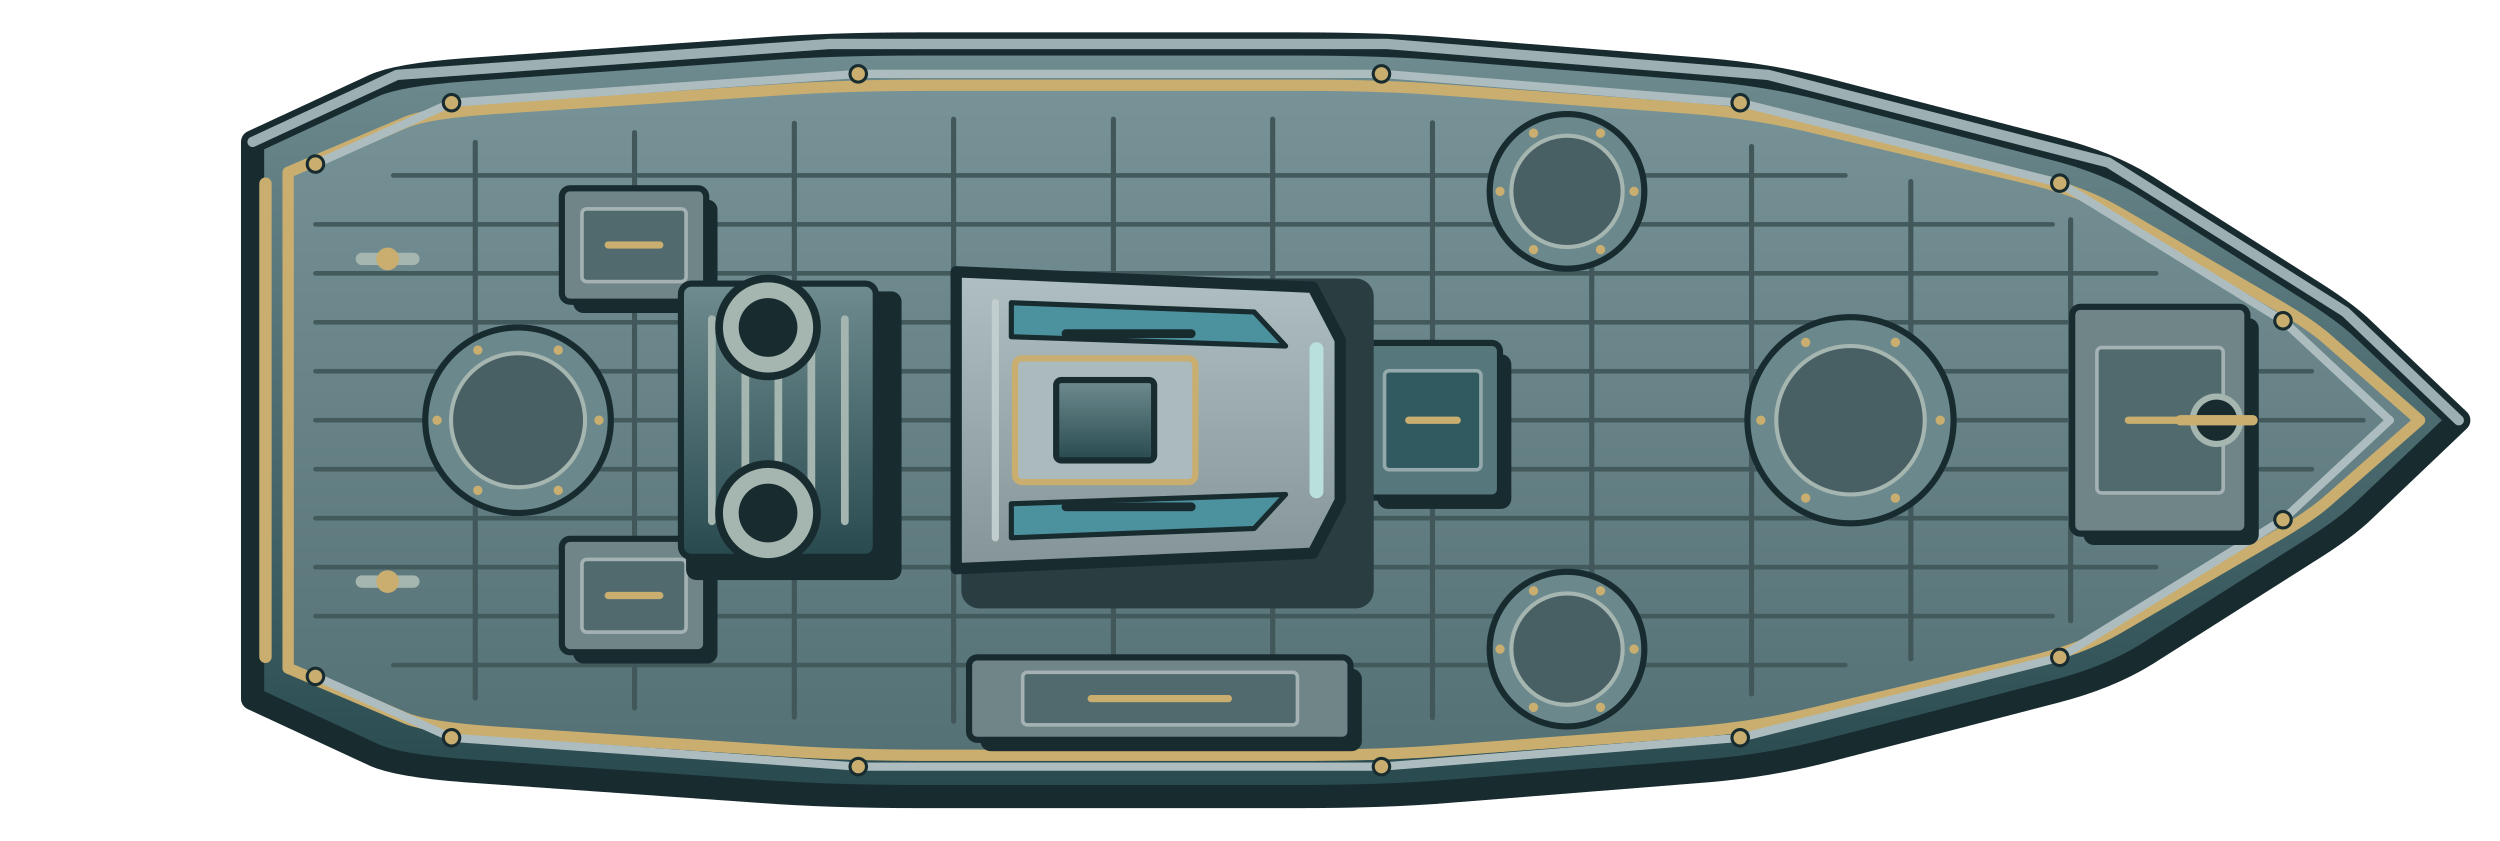
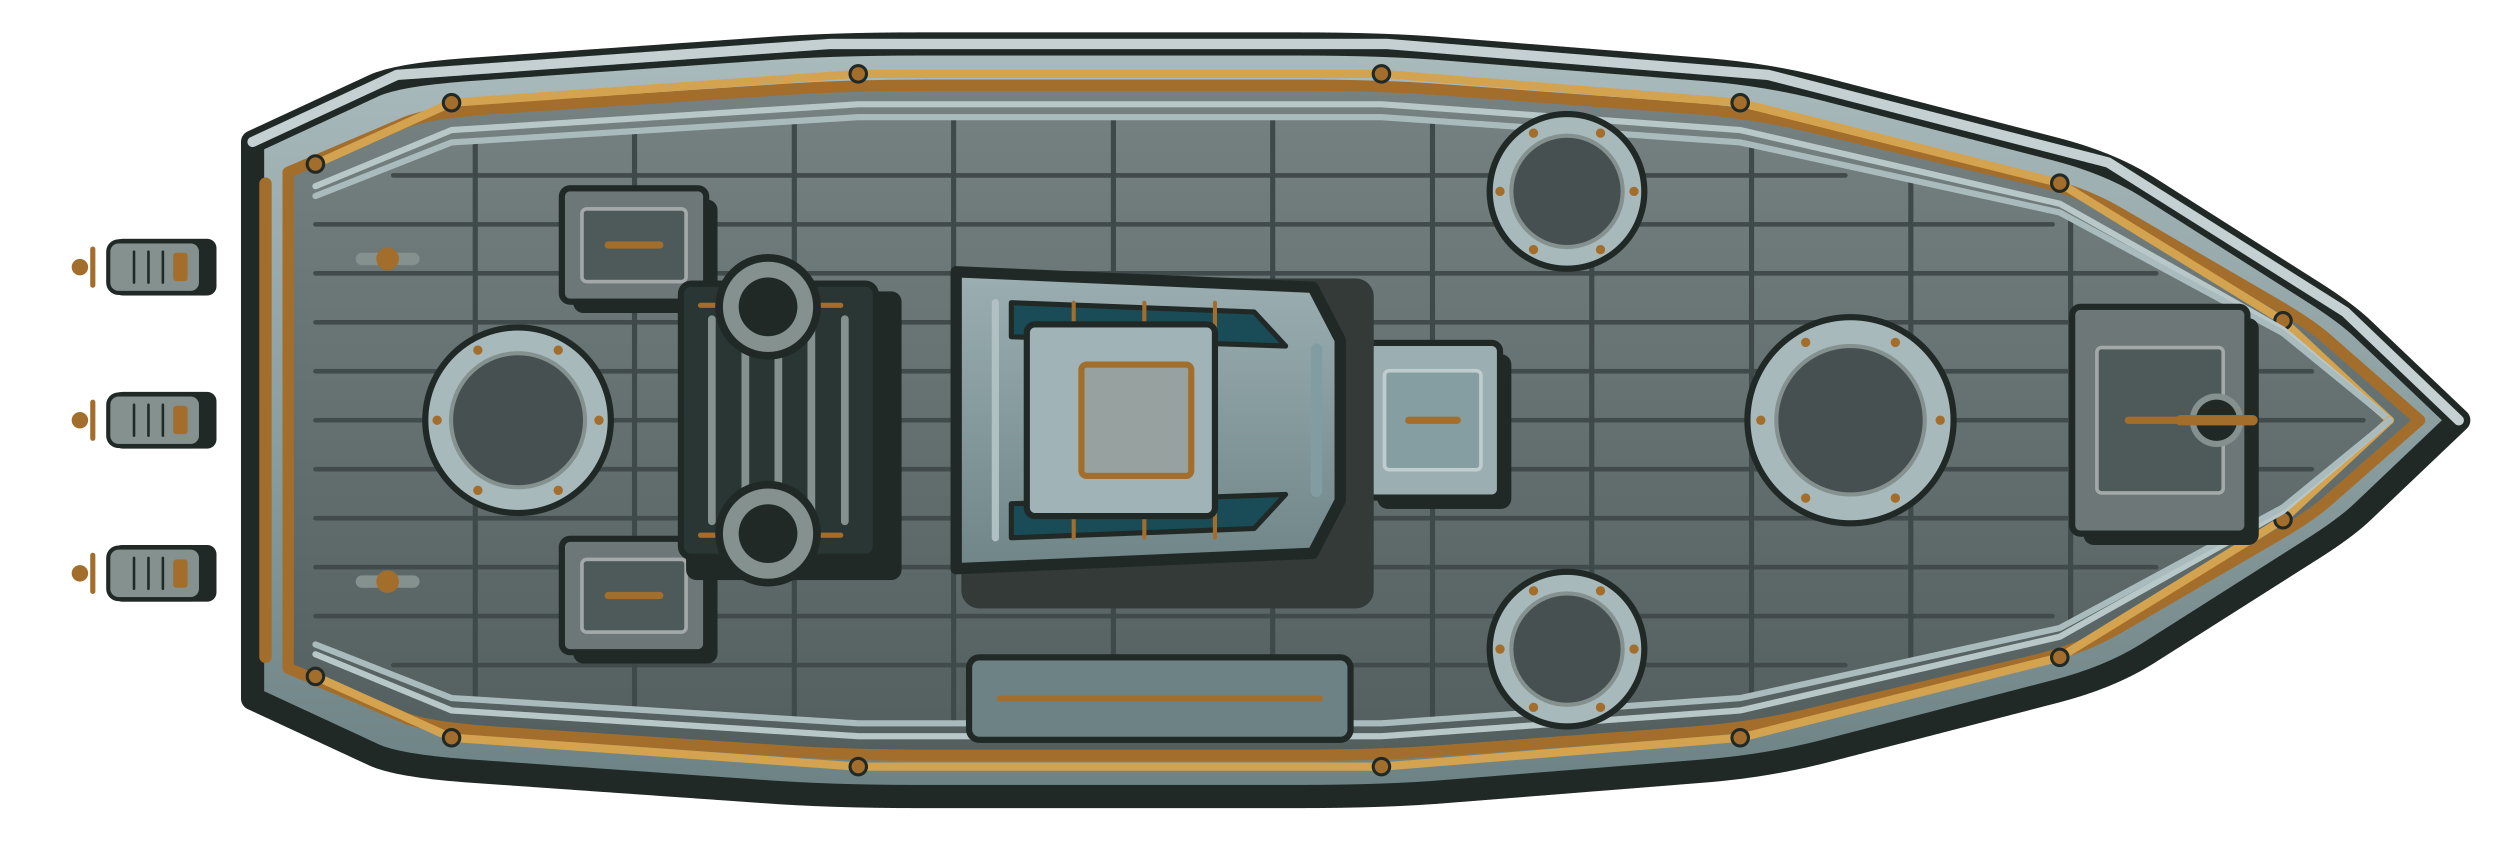
<svg xmlns="http://www.w3.org/2000/svg" width="699" height="235" viewBox="-2.53 -0.815 4.85 1.63">
  <defs>
    <linearGradient id="paint" x1="0" y1="0" x2="0" y2="1" gradientUnits="objectBoundingBox">
-       <stop stop-color="#6f8c90" />
-       <stop offset="1" stop-color="#284a4f" />
+       <stop stop-color="#aabbbd" />
+       <stop offset="1" stop-color="#6d8284" />
    </linearGradient>
  </defs>
  <defs>
    <linearGradient id="deck" x1="0" y1="0" x2="0" y2="1" gradientUnits="objectBoundingBox">
-       <stop stop-color="#789397" />
-       <stop offset="1" stop-color="#547175" />
+       <stop stop-color="#768181" />
+       <stop offset="1" stop-color="#535e5e" />
    </linearGradient>
  </defs>
+   <path d="M-2.04,-0.54 L-1.805,-0.649 Q-1.76,-0.67 -1.626,-0.68 L-1.054,-0.72 Q-0.92,-0.73 -0.747,-0.73 L-0.013,-0.73 Q0.16,-0.73 0.278,-0.72 L0.782,-0.68 Q0.9,-0.67 1.006,-0.643 L1.454,-0.527 Q1.56,-0.5 1.634,-0.454 L1.946,-0.256 Q2.02,-0.21 2.055,-0.176 L2.24,0 L2.055,0.176 Q2.02,0.21 1.946,0.256 L1.634,0.454 Q1.56,0.5 1.454,0.527 L1.006,0.643 Q0.9,0.67 0.782,0.68 L0.278,0.72 Q0.16,0.73 -0.013,0.73 L-0.747,0.73 Q-0.92,0.73 -1.054,0.72 L-1.626,0.68 Q-1.76,0.67 -1.805,0.649 L-2.04,0.54 Z" fill="url(#paint)" stroke="#212926" stroke-width="0.045" stroke-linejoin="round" stroke-linecap="round" />
+   <path d="M-1.971,-0.481 L-1.743,-0.578 Q-1.7,-0.596 -1.57,-0.605 L-1.019,-0.641 Q-0.889,-0.65 -0.722,-0.65 L-0.012,-0.65 Q0.155,-0.65 0.269,-0.641 L0.755,-0.605 Q0.869,-0.596 0.971,-0.572 L1.405,-0.469 Q1.507,-0.445 1.578,-0.404 L1.88,-0.228 Q1.951,-0.187 1.985,-0.157 L2.164,0 L1.985,0.157 Q1.951,0.187 1.88,0.228 L1.578,0.404 Q1.507,0.445 1.405,0.469 L0.971,0.572 Q0.869,0.596 0.755,0.605 L0.269,0.641 Q0.155,0.65 -0.012,0.65 L-0.722,0.65 Q-0.889,0.65 -1.019,0.641 L-1.57,0.605 Q-1.7,0.596 -1.743,0.578 L-1.971,0.481 Z" fill="url(#deck)" stroke="#a36e2b" stroke-width="0.022" stroke-linejoin="round" stroke-linecap="round" />
+   <path d="M-1.767,-0.475 L1.05,-0.475" fill="none" stroke="#424b4b" stroke-width="0.009" stroke-linejoin="round" stroke-linecap="round" />
+   <path d="M-1.918,-0.38 L1.452,-0.38" fill="none" stroke="#424b4b" stroke-width="0.009" stroke-linejoin="round" stroke-linecap="round" />
+   <path d="M-1.918,-0.285 L1.653,-0.285" fill="none" stroke="#424b4b" stroke-width="0.009" stroke-linejoin="round" stroke-linecap="round" />
+   <path d="M-1.918,-0.19 L1.804,-0.19" fill="none" stroke="#424b4b" stroke-width="0.009" stroke-linejoin="round" stroke-linecap="round" />
+   <path d="M-1.918,-0.095 L1.955,-0.095" fill="none" stroke="#424b4b" stroke-width="0.009" stroke-linejoin="round" stroke-linecap="round" />
+   <path d="M-1.918,0 L2.055,0" fill="none" stroke="#424b4b" stroke-width="0.009" stroke-linejoin="round" stroke-linecap="round" />
+   <path d="M-1.918,0.095 L1.955,0.095" fill="none" stroke="#424b4b" stroke-width="0.009" stroke-linejoin="round" stroke-linecap="round" />
+   <path d="M-1.918,0.19 L1.804,0.19" fill="none" stroke="#424b4b" stroke-width="0.009" stroke-linejoin="round" stroke-linecap="round" />
+   <path d="M-1.918,0.285 L1.653,0.285" fill="none" stroke="#424b4b" stroke-width="0.009" stroke-linejoin="round" stroke-linecap="round" />
+   <path d="M-1.918,0.38 L1.452,0.38" fill="none" stroke="#424b4b" stroke-width="0.009" stroke-linejoin="round" stroke-linecap="round" />
+   <path d="M-1.767,0.475 L1.05,0.475" fill="none" stroke="#424b4b" stroke-width="0.009" stroke-linejoin="round" stroke-linecap="round" />
+   <path d="M-1.608,-0.539 L-1.608,0.539" fill="none" stroke="#404949" stroke-width="0.01" stroke-linejoin="round" stroke-linecap="round" />
+   <path d="M-1.299,-0.558 L-1.299,0.558" fill="none" stroke="#404949" stroke-width="0.01" stroke-linejoin="round" stroke-linecap="round" />
+   <path d="M-0.989,-0.576 L-0.989,0.576" fill="none" stroke="#404949" stroke-width="0.01" stroke-linejoin="round" stroke-linecap="round" />
+   <path d="M-0.68,-0.584 L-0.68,0.584" fill="none" stroke="#404949" stroke-width="0.01" stroke-linejoin="round" stroke-linecap="round" />
+   <path d="M-0.37,-0.584 L-0.37,0.584" fill="none" stroke="#404949" stroke-width="0.01" stroke-linejoin="round" stroke-linecap="round" />
+   <path d="M-0.061,-0.584 L-0.061,0.584" fill="none" stroke="#404949" stroke-width="0.01" stroke-linejoin="round" stroke-linecap="round" />
+   <path d="M0.249,-0.577 L0.249,0.577" fill="none" stroke="#404949" stroke-width="0.01" stroke-linejoin="round" stroke-linecap="round" />
+   <path d="M0.558,-0.556 L0.558,0.556" fill="none" stroke="#404949" stroke-width="0.01" stroke-linejoin="round" stroke-linecap="round" />
+   <path d="M0.868,-0.531 L0.868,0.531" fill="none" stroke="#404949" stroke-width="0.01" stroke-linejoin="round" stroke-linecap="round" />
+   <path d="M1.177,-0.463 L1.177,0.463" fill="none" stroke="#404949" stroke-width="0.01" stroke-linejoin="round" stroke-linecap="round" />
+   <path d="M1.487,-0.389 L1.487,0.389" fill="none" stroke="#404949" stroke-width="0.01" stroke-linejoin="round" stroke-linecap="round" />
+   <path d="M-1.918,-0.497 L-1.654,-0.616 L-0.865,-0.672 L0.15,-0.672 L0.846,-0.616 L1.466,-0.46 L1.899,-0.193 L2.106,0" fill="none" stroke="#d4a34f" stroke-width="0.016" stroke-linejoin="round" stroke-linecap="round" />
+   <circle cx="-1.918" cy="-0.497" r="0.016" fill="#a36e2b" stroke="#212926" stroke-width="0.006" />
+   <circle cx="-1.654" cy="-0.616" r="0.016" fill="#a36e2b" stroke="#212926" stroke-width="0.006" />
+   <circle cx="-0.865" cy="-0.672" r="0.016" fill="#a36e2b" stroke="#212926" stroke-width="0.006" />
+   <circle cx="0.15" cy="-0.672" r="0.016" fill="#a36e2b" stroke="#212926" stroke-width="0.006" />
+   <circle cx="0.846" cy="-0.616" r="0.016" fill="#a36e2b" stroke="#212926" stroke-width="0.006" />
+   <circle cx="1.466" cy="-0.46" r="0.016" fill="#a36e2b" stroke="#212926" stroke-width="0.006" />
+   <circle cx="1.899" cy="-0.193" r="0.016" fill="#a36e2b" stroke="#212926" stroke-width="0.006" />
+   <path d="M-1.918,-0.454 L-1.654,-0.563 L-0.865,-0.613 L0.15,-0.613 L0.846,-0.563 L1.466,-0.42 L1.899,-0.176 L2.106,0" fill="none" stroke="#b8c7c8" stroke-width="0.012" stroke-linejoin="round" stroke-linecap="round" />
+   <path d="M-1.918,-0.435 L-1.654,-0.539 L-0.865,-0.588 L0.15,-0.588 L0.846,-0.539 L1.466,-0.403 L1.899,-0.169 L2.106,0" fill="none" stroke="#aabbbd" stroke-width="0.012" stroke-linejoin="round" stroke-linecap="round" />
+   <path d="M-1.918,0.497 L-1.654,0.616 L-0.865,0.672 L0.15,0.672 L0.846,0.616 L1.466,0.46 L1.899,0.193 L2.106,0" fill="none" stroke="#d4a34f" stroke-width="0.016" stroke-linejoin="round" stroke-linecap="round" />
+   <circle cx="-1.918" cy="0.497" r="0.016" fill="#a36e2b" stroke="#212926" stroke-width="0.006" />
+   <circle cx="-1.654" cy="0.616" r="0.016" fill="#a36e2b" stroke="#212926" stroke-width="0.006" />
+   <circle cx="-0.865" cy="0.672" r="0.016" fill="#a36e2b" stroke="#212926" stroke-width="0.006" />
+   <circle cx="0.15" cy="0.672" r="0.016" fill="#a36e2b" stroke="#212926" stroke-width="0.006" />
+   <circle cx="0.846" cy="0.616" r="0.016" fill="#a36e2b" stroke="#212926" stroke-width="0.006" />
+   <circle cx="1.466" cy="0.46" r="0.016" fill="#a36e2b" stroke="#212926" stroke-width="0.006" />
+   <circle cx="1.899" cy="0.193" r="0.016" fill="#a36e2b" stroke="#212926" stroke-width="0.006" />
+   <path d="M-1.918,0.454 L-1.654,0.563 L-0.865,0.613 L0.15,0.613 L0.846,0.563 L1.466,0.42 L1.899,0.176 L2.106,0" fill="none" stroke="#b8c7c8" stroke-width="0.012" stroke-linejoin="round" stroke-linecap="round" />
+   <path d="M-1.918,0.435 L-1.654,0.539 L-0.865,0.588 L0.15,0.588 L0.846,0.539 L1.466,0.403 L1.899,0.169 L2.106,0" fill="none" stroke="#aabbbd" stroke-width="0.012" stroke-linejoin="round" stroke-linecap="round" />
+   <path d="M-2.04,-0.54 L-1.76,-0.67 L-0.92,-0.73 L0.16,-0.73 L0.9,-0.67 L1.56,-0.5 L2.02,-0.21 L2.24,0" fill="none" stroke="#c4d0d2" stroke-width="0.02" stroke-linejoin="round" stroke-linecap="round" />
+   <path d="M-2.015,-0.459 L-2.015,0.459" fill="none" stroke="#a36e2b" stroke-width="0.024" stroke-linejoin="round" stroke-linecap="round" />
+   <rect x="-0.65" y="0.46" width="0.74" height="0.16" rx="0.02" fill="#6d8284" stroke="#212926" stroke-width="0.012" />
+   <path d="M-0.591,0.54 L0.031,0.54" fill="none" stroke="#a36e2b" stroke-width="0.011" stroke-linejoin="round" stroke-linecap="round" />
+   <rect x="1.512" y="-0.198" width="0.34" height="0.44" rx="0.02" fill="#212926" />
+   <rect x="1.49" y="-0.22" width="0.34" height="0.44" rx="0.016" fill="#6e7777" stroke="#212926" stroke-width="0.012" />
+   <rect x="1.538" y="-0.141" width="0.245" height="0.282" rx="0.009" fill="#4e5959" stroke="#a3a9a9" stroke-width="0.007" />
+   <path d="M1.599,0 L1.721,0" fill="none" stroke="#a36e2b" stroke-width="0.014" stroke-linejoin="round" stroke-linecap="round" />
+   <rect x="-1.418" y="-0.428" width="0.28" height="0.22" rx="0.02" fill="#212926" />
+   <rect x="-1.44" y="-0.45" width="0.28" height="0.22" rx="0.016" fill="#6e7777" stroke="#212926" stroke-width="0.012" />
+   <rect x="-1.401" y="-0.41" width="0.202" height="0.141" rx="0.009" fill="#4e5959" stroke="#a3a9a9" stroke-width="0.007" />
+   <path d="M-1.35,-0.34 L-1.25,-0.34" fill="none" stroke="#a36e2b" stroke-width="0.014" stroke-linejoin="round" stroke-linecap="round" />
+   <rect x="-1.418" y="0.252" width="0.28" height="0.22" rx="0.02" fill="#212926" />
+   <rect x="-1.44" y="0.23" width="0.28" height="0.22" rx="0.016" fill="#6e7777" stroke="#212926" stroke-width="0.012" />
+   <rect x="-1.401" y="0.27" width="0.202" height="0.141" rx="0.009" fill="#4e5959" stroke="#a3a9a9" stroke-width="0.007" />
+   <path d="M-1.35,0.34 L-1.25,0.34" fill="none" stroke="#a36e2b" stroke-width="0.014" stroke-linejoin="round" stroke-linecap="round" />
+   <rect x="0.142" y="-0.128" width="0.26" height="0.3" rx="0.02" fill="#212926" />
+   <rect x="0.12" y="-0.15" width="0.26" height="0.3" rx="0.016" fill="#9bafb2" stroke="#212926" stroke-width="0.012" />
+   <rect x="0.156" y="-0.096" width="0.187" height="0.192" rx="0.009" fill="#859ea1" stroke="#c0cdce" stroke-width="0.007" />
+   <path d="M0.203,0 L0.297,0" fill="none" stroke="#a36e2b" stroke-width="0.014" stroke-linejoin="round" stroke-linecap="round" />
+   <rect x="-1.199" y="-0.25" width="0.418" height="0.56" rx="0.02" fill="#212926" />
+   <rect x="-1.209" y="-0.265" width="0.378" height="0.53" rx="0.02" fill="#293633" stroke="#212926" stroke-width="0.012" />
+   <path d="M-1.149,-0.196 L-1.149,0.196" fill="none" stroke="#85918f" stroke-width="0.015" stroke-linejoin="round" stroke-linecap="round" />
+   <path d="M-1.084,-0.196 L-1.084,0.196" fill="none" stroke="#85918f" stroke-width="0.015" stroke-linejoin="round" stroke-linecap="round" />
+   <path d="M-1.02,-0.196 L-1.02,0.196" fill="none" stroke="#85918f" stroke-width="0.015" stroke-linejoin="round" stroke-linecap="round" />
+   <path d="M-0.956,-0.196 L-0.956,0.196" fill="none" stroke="#85918f" stroke-width="0.015" stroke-linejoin="round" stroke-linecap="round" />
+   <path d="M-0.891,-0.196 L-0.891,0.196" fill="none" stroke="#85918f" stroke-width="0.015" stroke-linejoin="round" stroke-linecap="round" />
+   <path d="M-1.171,-0.223 L-0.899,-0.223" fill="none" stroke="#a36e2b" stroke-width="0.01" stroke-linejoin="round" stroke-linecap="round" />
+   <path d="M-1.171,0.223 L-0.899,0.223" fill="none" stroke="#a36e2b" stroke-width="0.01" stroke-linejoin="round" stroke-linecap="round" />
+   <circle cx="-1.04" cy="-0.22" r="0.095" fill="#85918f" stroke="#212926" stroke-width="0.015" />
+   <circle cx="-1.04" cy="-0.22" r="0.057" fill="#212926" />
+   <circle cx="-1.04" cy="0.22" r="0.095" fill="#85918f" stroke="#212926" stroke-width="0.015" />
+   <circle cx="-1.04" cy="0.22" r="0.057" fill="#212926" />
+   <rect x="-2.31" y="-0.352" width="0.2" height="0.11" rx="0.018" fill="#212926" />
+   <rect x="-2.32" y="-0.347" width="0.18" height="0.1" rx="0.02" fill="#85918f" stroke="#212926" stroke-width="0.008" />
+   <path d="M-2.27,-0.327 L-2.27,-0.267" fill="none" stroke="#212926" stroke-width="0.005" stroke-linejoin="round" stroke-linecap="round" />
+   <path d="M-2.242,-0.327 L-2.242,-0.267" fill="none" stroke="#212926" stroke-width="0.005" stroke-linejoin="round" stroke-linecap="round" />
+   <path d="M-2.214,-0.327 L-2.214,-0.267" fill="none" stroke="#212926" stroke-width="0.005" stroke-linejoin="round" stroke-linecap="round" />
+   <rect x="-2.194" y="-0.325" width="0.028" height="0.055" rx="0.006" fill="#a36e2b" />
+   <path d="M-2.35,-0.332 L-2.35,-0.262" fill="none" stroke="#a36e2b" stroke-width="0.01" stroke-linejoin="round" stroke-linecap="round" />
+   <circle cx="-2.375" cy="-0.297" r="0.016" fill="#a36e2b" />
+   <rect x="-2.31" y="-0.055" width="0.2" height="0.11" rx="0.018" fill="#212926" />
+   <rect x="-2.32" y="-0.05" width="0.18" height="0.1" rx="0.02" fill="#85918f" stroke="#212926" stroke-width="0.008" />
+   <path d="M-2.27,-0.03 L-2.27,0.03" fill="none" stroke="#212926" stroke-width="0.005" stroke-linejoin="round" stroke-linecap="round" />
+   <path d="M-2.242,-0.03 L-2.242,0.03" fill="none" stroke="#212926" stroke-width="0.005" stroke-linejoin="round" stroke-linecap="round" />
+   <path d="M-2.214,-0.03 L-2.214,0.03" fill="none" stroke="#212926" stroke-width="0.005" stroke-linejoin="round" stroke-linecap="round" />
+   <rect x="-2.194" y="-0.028" width="0.028" height="0.055" rx="0.006" fill="#a36e2b" />
+   <path d="M-2.35,-0.035 L-2.35,0.035" fill="none" stroke="#a36e2b" stroke-width="0.01" stroke-linejoin="round" stroke-linecap="round" />
+   <circle cx="-2.375" cy="0" r="0.016" fill="#a36e2b" />
+   <rect x="-2.31" y="0.242" width="0.2" height="0.11" rx="0.018" fill="#212926" />
+   <rect x="-2.32" y="0.247" width="0.18" height="0.1" rx="0.02" fill="#85918f" stroke="#212926" stroke-width="0.008" />
+   <path d="M-2.27,0.267 L-2.27,0.327" fill="none" stroke="#212926" stroke-width="0.005" stroke-linejoin="round" stroke-linecap="round" />
+   <path d="M-2.242,0.267 L-2.242,0.327" fill="none" stroke="#212926" stroke-width="0.005" stroke-linejoin="round" stroke-linecap="round" />
+   <path d="M-2.214,0.267 L-2.214,0.327" fill="none" stroke="#212926" stroke-width="0.005" stroke-linejoin="round" stroke-linecap="round" />
+   <rect x="-2.194" y="0.27" width="0.028" height="0.055" rx="0.006" fill="#a36e2b" />
+   <path d="M-2.35,0.262 L-2.35,0.332" fill="none" stroke="#a36e2b" stroke-width="0.01" stroke-linejoin="round" stroke-linecap="round" />
+   <circle cx="-2.375" cy="0.297" r="0.016" fill="#a36e2b" />
+   <circle cx="1.06" cy="0" r="0.2" fill="#a7b9bb" stroke="#212926" stroke-width="0.012" />
+   <circle cx="1.06" cy="0" r="0.144" fill="#465050" stroke="#85918f" stroke-width="0.008" />
+   <circle cx="1.234" cy="0" r="0.009" fill="#a36e2b" />
+   <circle cx="1.147" cy="0.151" r="0.009" fill="#a36e2b" />
+   <circle cx="0.973" cy="0.151" r="0.009" fill="#a36e2b" />
+   <circle cx="0.886" cy="0" r="0.009" fill="#a36e2b" />
+   <circle cx="0.973" cy="-0.151" r="0.009" fill="#a36e2b" />
+   <circle cx="1.147" cy="-0.151" r="0.009" fill="#a36e2b" />
+   <circle cx="-1.525" cy="0" r="0.18" fill="#a7b9bb" stroke="#212926" stroke-width="0.012" />
+   <circle cx="-1.525" cy="0" r="0.13" fill="#465050" stroke="#85918f" stroke-width="0.008" />
+   <circle cx="-1.368" cy="0" r="0.009" fill="#a36e2b" />
+   <circle cx="-1.447" cy="0.136" r="0.009" fill="#a36e2b" />
+   <circle cx="-1.603" cy="0.136" r="0.009" fill="#a36e2b" />
+   <circle cx="-1.682" cy="0" r="0.009" fill="#a36e2b" />
+   <circle cx="-1.603" cy="-0.136" r="0.009" fill="#a36e2b" />
+   <circle cx="-1.447" cy="-0.136" r="0.009" fill="#a36e2b" />
+   <circle cx="0.51" cy="-0.444" r="0.15" fill="#a7b9bb" stroke="#212926" stroke-width="0.012" />
+   <circle cx="0.51" cy="-0.444" r="0.108" fill="#465050" stroke="#85918f" stroke-width="0.008" />
+   <circle cx="0.64" cy="-0.444" r="0.009" fill="#a36e2b" />
+   <circle cx="0.575" cy="-0.331" r="0.009" fill="#a36e2b" />
+   <circle cx="0.445" cy="-0.331" r="0.009" fill="#a36e2b" />
+   <circle cx="0.38" cy="-0.444" r="0.009" fill="#a36e2b" />
+   <circle cx="0.445" cy="-0.557" r="0.009" fill="#a36e2b" />
+   <circle cx="0.575" cy="-0.557" r="0.009" fill="#a36e2b" />
+   <circle cx="0.51" cy="0.444" r="0.15" fill="#a7b9bb" stroke="#212926" stroke-width="0.012" />
+   <circle cx="0.51" cy="0.444" r="0.108" fill="#465050" stroke="#85918f" stroke-width="0.008" />
+   <circle cx="0.64" cy="0.444" r="0.009" fill="#a36e2b" />
+   <circle cx="0.575" cy="0.557" r="0.009" fill="#a36e2b" />
+   <circle cx="0.445" cy="0.557" r="0.009" fill="#a36e2b" />
+   <circle cx="0.38" cy="0.444" r="0.009" fill="#a36e2b" />
+   <circle cx="0.445" cy="0.331" r="0.009" fill="#a36e2b" />
+   <circle cx="0.575" cy="0.331" r="0.009" fill="#a36e2b" />
+   <rect x="-0.665" y="-0.275" width="0.8" height="0.64" rx="0.035" fill="#333a37" />
  <defs>
    <linearGradient id="roof" x1="0" y1="0" x2="0" y2="1" gradientUnits="objectBoundingBox">
-       <stop stop-color="#afbfc2" />
-       <stop offset="1" stop-color="#859597" />
+       <stop stop-color="#9bafb2" />
+       <stop offset="1" stop-color="#708587" />
    </linearGradient>
  </defs>
-   <path d="M-2.04,-0.54 L-1.805,-0.649 Q-1.76,-0.67 -1.626,-0.68 L-1.054,-0.72 Q-0.92,-0.73 -0.747,-0.73 L-0.013,-0.73 Q0.16,-0.73 0.278,-0.72 L0.782,-0.68 Q0.9,-0.67 1.006,-0.643 L1.454,-0.527 Q1.56,-0.5 1.634,-0.454 L1.946,-0.256 Q2.02,-0.21 2.055,-0.176 L2.24,0 L2.055,0.176 Q2.02,0.21 1.946,0.256 L1.634,0.454 Q1.56,0.5 1.454,0.527 L1.006,0.643 Q0.9,0.67 0.782,0.68 L0.278,0.72 Q0.16,0.73 -0.013,0.73 L-0.747,0.73 Q-0.92,0.73 -1.054,0.72 L-1.626,0.68 Q-1.76,0.67 -1.805,0.649 L-2.04,0.54 Z" fill="url(#paint)" stroke="#182c30" stroke-width="0.045" stroke-linejoin="round" stroke-linecap="round" />
-   <path d="M-1.971,-0.481 L-1.743,-0.578 Q-1.7,-0.596 -1.57,-0.605 L-1.019,-0.641 Q-0.889,-0.65 -0.722,-0.65 L-0.012,-0.65 Q0.155,-0.65 0.269,-0.641 L0.755,-0.605 Q0.869,-0.596 0.971,-0.572 L1.405,-0.469 Q1.507,-0.445 1.578,-0.404 L1.88,-0.228 Q1.951,-0.187 1.985,-0.157 L2.164,0 L1.985,0.157 Q1.951,0.187 1.88,0.228 L1.578,0.404 Q1.507,0.445 1.405,0.469 L0.971,0.572 Q0.869,0.596 0.755,0.605 L0.269,0.641 Q0.155,0.65 -0.012,0.65 L-0.722,0.65 Q-0.889,0.65 -1.019,0.641 L-1.57,0.605 Q-1.7,0.596 -1.743,0.578 L-1.971,0.481 Z" fill="url(#deck)" stroke="#c9ae6f" stroke-width="0.022" stroke-linejoin="round" stroke-linecap="round" />
-   <path d="M-1.767,-0.475 L1.05,-0.475" fill="none" stroke="#435a5d" stroke-width="0.009" stroke-linejoin="round" stroke-linecap="round" />
-   <path d="M-1.918,-0.38 L1.452,-0.38" fill="none" stroke="#435a5d" stroke-width="0.009" stroke-linejoin="round" stroke-linecap="round" />
-   <path d="M-1.918,-0.285 L1.653,-0.285" fill="none" stroke="#435a5d" stroke-width="0.009" stroke-linejoin="round" stroke-linecap="round" />
-   <path d="M-1.918,-0.19 L1.804,-0.19" fill="none" stroke="#435a5d" stroke-width="0.009" stroke-linejoin="round" stroke-linecap="round" />
-   <path d="M-1.918,-0.095 L1.955,-0.095" fill="none" stroke="#435a5d" stroke-width="0.009" stroke-linejoin="round" stroke-linecap="round" />
-   <path d="M-1.918,0 L2.055,0" fill="none" stroke="#435a5d" stroke-width="0.009" stroke-linejoin="round" stroke-linecap="round" />
-   <path d="M-1.918,0.095 L1.955,0.095" fill="none" stroke="#435a5d" stroke-width="0.009" stroke-linejoin="round" stroke-linecap="round" />
-   <path d="M-1.918,0.19 L1.804,0.19" fill="none" stroke="#435a5d" stroke-width="0.009" stroke-linejoin="round" stroke-linecap="round" />
-   <path d="M-1.918,0.285 L1.653,0.285" fill="none" stroke="#435a5d" stroke-width="0.009" stroke-linejoin="round" stroke-linecap="round" />
-   <path d="M-1.918,0.38 L1.452,0.38" fill="none" stroke="#435a5d" stroke-width="0.009" stroke-linejoin="round" stroke-linecap="round" />
-   <path d="M-1.767,0.475 L1.05,0.475" fill="none" stroke="#435a5d" stroke-width="0.009" stroke-linejoin="round" stroke-linecap="round" />
-   <path d="M-1.608,-0.539 L-1.608,0.539" fill="none" stroke="#41575a" stroke-width="0.01" stroke-linejoin="round" stroke-linecap="round" />
-   <path d="M-1.299,-0.558 L-1.299,0.558" fill="none" stroke="#41575a" stroke-width="0.01" stroke-linejoin="round" stroke-linecap="round" />
-   <path d="M-0.989,-0.576 L-0.989,0.576" fill="none" stroke="#41575a" stroke-width="0.01" stroke-linejoin="round" stroke-linecap="round" />
-   <path d="M-0.68,-0.584 L-0.68,0.584" fill="none" stroke="#41575a" stroke-width="0.01" stroke-linejoin="round" stroke-linecap="round" />
-   <path d="M-0.37,-0.584 L-0.37,0.584" fill="none" stroke="#41575a" stroke-width="0.01" stroke-linejoin="round" stroke-linecap="round" />
-   <path d="M-0.061,-0.584 L-0.061,0.584" fill="none" stroke="#41575a" stroke-width="0.01" stroke-linejoin="round" stroke-linecap="round" />
-   <path d="M0.249,-0.577 L0.249,0.577" fill="none" stroke="#41575a" stroke-width="0.01" stroke-linejoin="round" stroke-linecap="round" />
-   <path d="M0.558,-0.556 L0.558,0.556" fill="none" stroke="#41575a" stroke-width="0.01" stroke-linejoin="round" stroke-linecap="round" />
-   <path d="M0.868,-0.531 L0.868,0.531" fill="none" stroke="#41575a" stroke-width="0.01" stroke-linejoin="round" stroke-linecap="round" />
-   <path d="M1.177,-0.463 L1.177,0.463" fill="none" stroke="#41575a" stroke-width="0.01" stroke-linejoin="round" stroke-linecap="round" />
-   <path d="M1.487,-0.389 L1.487,0.389" fill="none" stroke="#41575a" stroke-width="0.01" stroke-linejoin="round" stroke-linecap="round" />
-   <path d="M-1.918,-0.497 L-1.654,-0.616 L-0.865,-0.672 L0.15,-0.672 L0.846,-0.616 L1.466,-0.46 L1.899,-0.193 L2.106,0" fill="none" stroke="#adbdbf" stroke-width="0.016" stroke-linejoin="round" stroke-linecap="round" />
-   <circle cx="-1.918" cy="-0.497" r="0.016" fill="#c9ae6f" stroke="#182c30" stroke-width="0.006" />
-   <circle cx="-1.654" cy="-0.616" r="0.016" fill="#c9ae6f" stroke="#182c30" stroke-width="0.006" />
-   <circle cx="-0.865" cy="-0.672" r="0.016" fill="#c9ae6f" stroke="#182c30" stroke-width="0.006" />
-   <circle cx="0.15" cy="-0.672" r="0.016" fill="#c9ae6f" stroke="#182c30" stroke-width="0.006" />
-   <circle cx="0.846" cy="-0.616" r="0.016" fill="#c9ae6f" stroke="#182c30" stroke-width="0.006" />
-   <circle cx="1.466" cy="-0.46" r="0.016" fill="#c9ae6f" stroke="#182c30" stroke-width="0.006" />
-   <circle cx="1.899" cy="-0.193" r="0.016" fill="#c9ae6f" stroke="#182c30" stroke-width="0.006" />
-   <path d="M-1.918,0.497 L-1.654,0.616 L-0.865,0.672 L0.15,0.672 L0.846,0.616 L1.466,0.46 L1.899,0.193 L2.106,0" fill="none" stroke="#adbdbf" stroke-width="0.016" stroke-linejoin="round" stroke-linecap="round" />
-   <circle cx="-1.918" cy="0.497" r="0.016" fill="#c9ae6f" stroke="#182c30" stroke-width="0.006" />
-   <circle cx="-1.654" cy="0.616" r="0.016" fill="#c9ae6f" stroke="#182c30" stroke-width="0.006" />
-   <circle cx="-0.865" cy="0.672" r="0.016" fill="#c9ae6f" stroke="#182c30" stroke-width="0.006" />
-   <circle cx="0.15" cy="0.672" r="0.016" fill="#c9ae6f" stroke="#182c30" stroke-width="0.006" />
-   <circle cx="0.846" cy="0.616" r="0.016" fill="#c9ae6f" stroke="#182c30" stroke-width="0.006" />
-   <circle cx="1.466" cy="0.46" r="0.016" fill="#c9ae6f" stroke="#182c30" stroke-width="0.006" />
-   <circle cx="1.899" cy="0.193" r="0.016" fill="#c9ae6f" stroke="#182c30" stroke-width="0.006" />
-   <path d="M-2.04,-0.54 L-1.76,-0.67 L-0.92,-0.73 L0.16,-0.73 L0.9,-0.67 L1.56,-0.5 L2.02,-0.21 L2.24,0" fill="none" stroke="#9cb0b3" stroke-width="0.02" stroke-linejoin="round" stroke-linecap="round" />
-   <path d="M-2.015,-0.459 L-2.015,0.459" fill="none" stroke="#c9ae6f" stroke-width="0.024" stroke-linejoin="round" stroke-linecap="round" />
-   <rect x="-0.628" y="0.482" width="0.74" height="0.16" rx="0.02" fill="#182c30" />
-   <rect x="-0.65" y="0.46" width="0.74" height="0.16" rx="0.016" fill="#708588" stroke="#182c30" stroke-width="0.012" />
-   <rect x="-0.546" y="0.489" width="0.533" height="0.102" rx="0.009" fill="#506a6e" stroke="#a4b2b4" stroke-width="0.007" />
-   <path d="M-0.413,0.54 L-0.147,0.54" fill="none" stroke="#c9ae6f" stroke-width="0.014" stroke-linejoin="round" stroke-linecap="round" />
-   <rect x="1.512" y="-0.198" width="0.34" height="0.44" rx="0.02" fill="#182c30" />
-   <rect x="1.49" y="-0.22" width="0.34" height="0.44" rx="0.016" fill="#708588" stroke="#182c30" stroke-width="0.012" />
-   <rect x="1.538" y="-0.141" width="0.245" height="0.282" rx="0.009" fill="#506a6e" stroke="#a4b2b4" stroke-width="0.007" />
-   <path d="M1.599,0 L1.721,0" fill="none" stroke="#c9ae6f" stroke-width="0.014" stroke-linejoin="round" stroke-linecap="round" />
-   <rect x="-1.418" y="-0.428" width="0.28" height="0.22" rx="0.02" fill="#182c30" />
-   <rect x="-1.44" y="-0.45" width="0.28" height="0.22" rx="0.016" fill="#708588" stroke="#182c30" stroke-width="0.012" />
-   <rect x="-1.401" y="-0.41" width="0.202" height="0.141" rx="0.009" fill="#506a6e" stroke="#a4b2b4" stroke-width="0.007" />
-   <path d="M-1.35,-0.34 L-1.25,-0.34" fill="none" stroke="#c9ae6f" stroke-width="0.014" stroke-linejoin="round" stroke-linecap="round" />
-   <rect x="-1.418" y="0.252" width="0.28" height="0.22" rx="0.02" fill="#182c30" />
-   <rect x="-1.44" y="0.23" width="0.28" height="0.22" rx="0.016" fill="#708588" stroke="#182c30" stroke-width="0.012" />
-   <rect x="-1.401" y="0.27" width="0.202" height="0.141" rx="0.009" fill="#506a6e" stroke="#a4b2b4" stroke-width="0.007" />
-   <path d="M-1.35,0.34 L-1.25,0.34" fill="none" stroke="#c9ae6f" stroke-width="0.014" stroke-linejoin="round" stroke-linecap="round" />
-   <rect x="0.142" y="-0.128" width="0.26" height="0.3" rx="0.02" fill="#182c30" />
-   <rect x="0.12" y="-0.15" width="0.26" height="0.3" rx="0.016" fill="#56787d" stroke="#182c30" stroke-width="0.012" />
-   <rect x="0.156" y="-0.096" width="0.187" height="0.192" rx="0.009" fill="#315a60" stroke="#94a9ac" stroke-width="0.007" />
-   <path d="M0.203,0 L0.297,0" fill="none" stroke="#c9ae6f" stroke-width="0.014" stroke-linejoin="round" stroke-linecap="round" />
-   <rect x="-1.199" y="-0.25" width="0.418" height="0.56" rx="0.02" fill="#182c30" />
-   <rect x="-1.209" y="-0.265" width="0.378" height="0.53" rx="0.02" fill="url(#paint)" stroke="#182c30" stroke-width="0.012" />
-   <path d="M-1.149,-0.196 L-1.149,0.196" fill="none" stroke="#a5b5af" stroke-width="0.015" stroke-linejoin="round" stroke-linecap="round" />
-   <path d="M-1.084,-0.196 L-1.084,0.196" fill="none" stroke="#a5b5af" stroke-width="0.015" stroke-linejoin="round" stroke-linecap="round" />
-   <path d="M-1.02,-0.196 L-1.02,0.196" fill="none" stroke="#a5b5af" stroke-width="0.015" stroke-linejoin="round" stroke-linecap="round" />
-   <path d="M-0.956,-0.196 L-0.956,0.196" fill="none" stroke="#a5b5af" stroke-width="0.015" stroke-linejoin="round" stroke-linecap="round" />
-   <path d="M-0.891,-0.196 L-0.891,0.196" fill="none" stroke="#a5b5af" stroke-width="0.015" stroke-linejoin="round" stroke-linecap="round" />
-   <circle cx="-1.04" cy="-0.18" r="0.095" fill="#a5b5af" stroke="#182c30" stroke-width="0.015" />
-   <circle cx="-1.04" cy="-0.18" r="0.057" fill="#182c30" />
-   <circle cx="-1.04" cy="0.18" r="0.095" fill="#a5b5af" stroke="#182c30" stroke-width="0.015" />
-   <circle cx="-1.04" cy="0.18" r="0.057" fill="#182c30" />
-   <circle cx="1.06" cy="0" r="0.2" fill="#6b888d" stroke="#182c30" stroke-width="0.012" />
-   <circle cx="1.06" cy="0" r="0.144" fill="#486064" stroke="#a5b5af" stroke-width="0.008" />
-   <circle cx="1.234" cy="0" r="0.009" fill="#c9ae6f" />
-   <circle cx="1.147" cy="0.151" r="0.009" fill="#c9ae6f" />
-   <circle cx="0.973" cy="0.151" r="0.009" fill="#c9ae6f" />
-   <circle cx="0.886" cy="0" r="0.009" fill="#c9ae6f" />
-   <circle cx="0.973" cy="-0.151" r="0.009" fill="#c9ae6f" />
-   <circle cx="1.147" cy="-0.151" r="0.009" fill="#c9ae6f" />
-   <circle cx="-1.525" cy="0" r="0.18" fill="#6b888d" stroke="#182c30" stroke-width="0.012" />
-   <circle cx="-1.525" cy="0" r="0.13" fill="#486064" stroke="#a5b5af" stroke-width="0.008" />
-   <circle cx="-1.368" cy="0" r="0.009" fill="#c9ae6f" />
-   <circle cx="-1.447" cy="0.136" r="0.009" fill="#c9ae6f" />
-   <circle cx="-1.603" cy="0.136" r="0.009" fill="#c9ae6f" />
-   <circle cx="-1.682" cy="0" r="0.009" fill="#c9ae6f" />
-   <circle cx="-1.603" cy="-0.136" r="0.009" fill="#c9ae6f" />
-   <circle cx="-1.447" cy="-0.136" r="0.009" fill="#c9ae6f" />
-   <circle cx="0.51" cy="-0.444" r="0.15" fill="#6b888d" stroke="#182c30" stroke-width="0.012" />
-   <circle cx="0.51" cy="-0.444" r="0.108" fill="#486064" stroke="#a5b5af" stroke-width="0.008" />
-   <circle cx="0.64" cy="-0.444" r="0.009" fill="#c9ae6f" />
-   <circle cx="0.575" cy="-0.331" r="0.009" fill="#c9ae6f" />
-   <circle cx="0.445" cy="-0.331" r="0.009" fill="#c9ae6f" />
-   <circle cx="0.38" cy="-0.444" r="0.009" fill="#c9ae6f" />
-   <circle cx="0.445" cy="-0.557" r="0.009" fill="#c9ae6f" />
-   <circle cx="0.575" cy="-0.557" r="0.009" fill="#c9ae6f" />
-   <circle cx="0.51" cy="0.444" r="0.15" fill="#6b888d" stroke="#182c30" stroke-width="0.012" />
-   <circle cx="0.51" cy="0.444" r="0.108" fill="#486064" stroke="#a5b5af" stroke-width="0.008" />
-   <circle cx="0.64" cy="0.444" r="0.009" fill="#c9ae6f" />
-   <circle cx="0.575" cy="0.557" r="0.009" fill="#c9ae6f" />
-   <circle cx="0.445" cy="0.557" r="0.009" fill="#c9ae6f" />
-   <circle cx="0.38" cy="0.444" r="0.009" fill="#c9ae6f" />
-   <circle cx="0.445" cy="0.331" r="0.009" fill="#c9ae6f" />
-   <circle cx="0.575" cy="0.331" r="0.009" fill="#c9ae6f" />
-   <rect x="-0.665" y="-0.275" width="0.8" height="0.64" rx="0.035" fill="#2a3d41" />
-   <path d="M-0.675,-0.288 L0.017,-0.258 L0.07,-0.156 L0.07,0.156 L0.017,0.258 L-0.675,0.288 Z" fill="url(#roof)" stroke="#182c30" stroke-width="0.022" stroke-linejoin="round" stroke-linecap="round" />
-   <path d="M-0.568,-0.228 L-0.097,-0.21 L-0.036,-0.144 L-0.568,-0.162 Z" fill="#4c929e" stroke="#182c30" stroke-width="0.01" stroke-linejoin="round" stroke-linecap="round" />
-   <path d="M-0.568,0.228 L-0.097,0.21 L-0.036,0.144 L-0.568,0.162 Z" fill="#4c929e" stroke="#182c30" stroke-width="0.01" stroke-linejoin="round" stroke-linecap="round" />
-   <path d="M0.024,-0.138 L0.024,0.138" fill="none" stroke="#b9e0da" stroke-width="0.027" stroke-linejoin="round" stroke-linecap="round" />
-   <rect x="-0.561" y="-0.12" width="0.35" height="0.24" rx="0.014" fill="#aababd" stroke="#c9ae6f" stroke-width="0.012" />
-   <rect x="-0.481" y="-0.078" width="0.19" height="0.156" rx="0.01" fill="url(#paint)" stroke="#182c30" stroke-width="0.012" />
-   <path d="M-0.462,-0.168 L-0.219,-0.168" fill="none" stroke="#182c30" stroke-width="0.017" stroke-linejoin="round" stroke-linecap="round" />
-   <path d="M-0.462,0.168 L-0.219,0.168" fill="none" stroke="#182c30" stroke-width="0.017" stroke-linejoin="round" stroke-linecap="round" />
-   <path d="M-0.599,-0.228 L-0.599,0.228" fill="none" stroke="#c1cdcf" stroke-width="0.014" stroke-linejoin="round" stroke-linecap="round" />
-   <path d="M-1.828,-0.313 L-1.728,-0.313" fill="none" stroke="#a5b5af" stroke-width="0.024" stroke-linejoin="round" stroke-linecap="round" />
-   <circle cx="-1.778" cy="-0.313" r="0.022" fill="#c9ae6f" />
-   <path d="M-1.828,0.313 L-1.728,0.313" fill="none" stroke="#a5b5af" stroke-width="0.024" stroke-linejoin="round" stroke-linecap="round" />
-   <circle cx="-1.778" cy="0.313" r="0.022" fill="#c9ae6f" />
-   <circle cx="1.77" cy="0" r="0.046" fill="#182c30" stroke="#a5b5af" stroke-width="0.012" />
-   <path d="M1.7,0 L1.84,0" fill="none" stroke="#c9ae6f" stroke-width="0.02" stroke-linejoin="round" stroke-linecap="round" />
+   <path d="M-0.675,-0.288 L0.017,-0.258 L0.07,-0.156 L0.07,0.156 L0.017,0.258 L-0.675,0.288 Z" fill="url(#roof)" stroke="#212926" stroke-width="0.022" stroke-linejoin="round" stroke-linecap="round" />
+   <path d="M-0.568,-0.228 L-0.097,-0.21 L-0.036,-0.144 L-0.568,-0.162 Z" fill="#1a4c57" stroke="#212926" stroke-width="0.01" stroke-linejoin="round" stroke-linecap="round" />
+   <path d="M-0.447,-0.144 L-0.447,-0.228" fill="none" stroke="#a36e2b" stroke-width="0.008" stroke-linejoin="round" stroke-linecap="round" />
+   <path d="M-0.31,-0.144 L-0.31,-0.228" fill="none" stroke="#a36e2b" stroke-width="0.008" stroke-linejoin="round" stroke-linecap="round" />
+   <path d="M-0.173,-0.144 L-0.173,-0.228" fill="none" stroke="#a36e2b" stroke-width="0.008" stroke-linejoin="round" stroke-linecap="round" />
+   <path d="M-0.568,0.228 L-0.097,0.21 L-0.036,0.144 L-0.568,0.162 Z" fill="#1a4c57" stroke="#212926" stroke-width="0.01" stroke-linejoin="round" stroke-linecap="round" />
+   <path d="M-0.447,0.144 L-0.447,0.228" fill="none" stroke="#a36e2b" stroke-width="0.008" stroke-linejoin="round" stroke-linecap="round" />
+   <path d="M-0.31,0.144 L-0.31,0.228" fill="none" stroke="#a36e2b" stroke-width="0.008" stroke-linejoin="round" stroke-linecap="round" />
+   <path d="M-0.173,0.144 L-0.173,0.228" fill="none" stroke="#a36e2b" stroke-width="0.008" stroke-linejoin="round" stroke-linecap="round" />
+   <path d="M0.024,-0.138 L0.024,0.138" fill="none" stroke="#819da3" stroke-width="0.022" stroke-linejoin="round" stroke-linecap="round" />
+   <rect x="-0.454" y="-0.084" width="0.167" height="0.168" rx="0.01" fill="#94aaac" stroke="#a36e2b" stroke-width="0.012" />
+   <rect x="-0.538" y="-0.186" width="0.365" height="0.372" rx="0.016" fill="#a0b3b6" stroke="#212926" stroke-width="0.012" />
+   <rect x="-0.432" y="-0.108" width="0.213" height="0.216" rx="0.01" fill="#97a2a0" stroke="#a36e2b" stroke-width="0.012" />
+   <path d="M-0.599,-0.228 L-0.599,0.228" fill="none" stroke="#b1c1c3" stroke-width="0.014" stroke-linejoin="round" stroke-linecap="round" />
+   <path d="M-1.828,-0.313 L-1.728,-0.313" fill="none" stroke="#85918f" stroke-width="0.024" stroke-linejoin="round" stroke-linecap="round" />
+   <circle cx="-1.778" cy="-0.313" r="0.022" fill="#a36e2b" />
+   <path d="M-1.828,0.313 L-1.728,0.313" fill="none" stroke="#85918f" stroke-width="0.024" stroke-linejoin="round" stroke-linecap="round" />
+   <circle cx="-1.778" cy="0.313" r="0.022" fill="#a36e2b" />
+   <circle cx="1.77" cy="0" r="0.046" fill="#212926" stroke="#85918f" stroke-width="0.012" />
+   <path d="M1.7,0 L1.84,0" fill="none" stroke="#a36e2b" stroke-width="0.02" stroke-linejoin="round" stroke-linecap="round" />
</svg>
